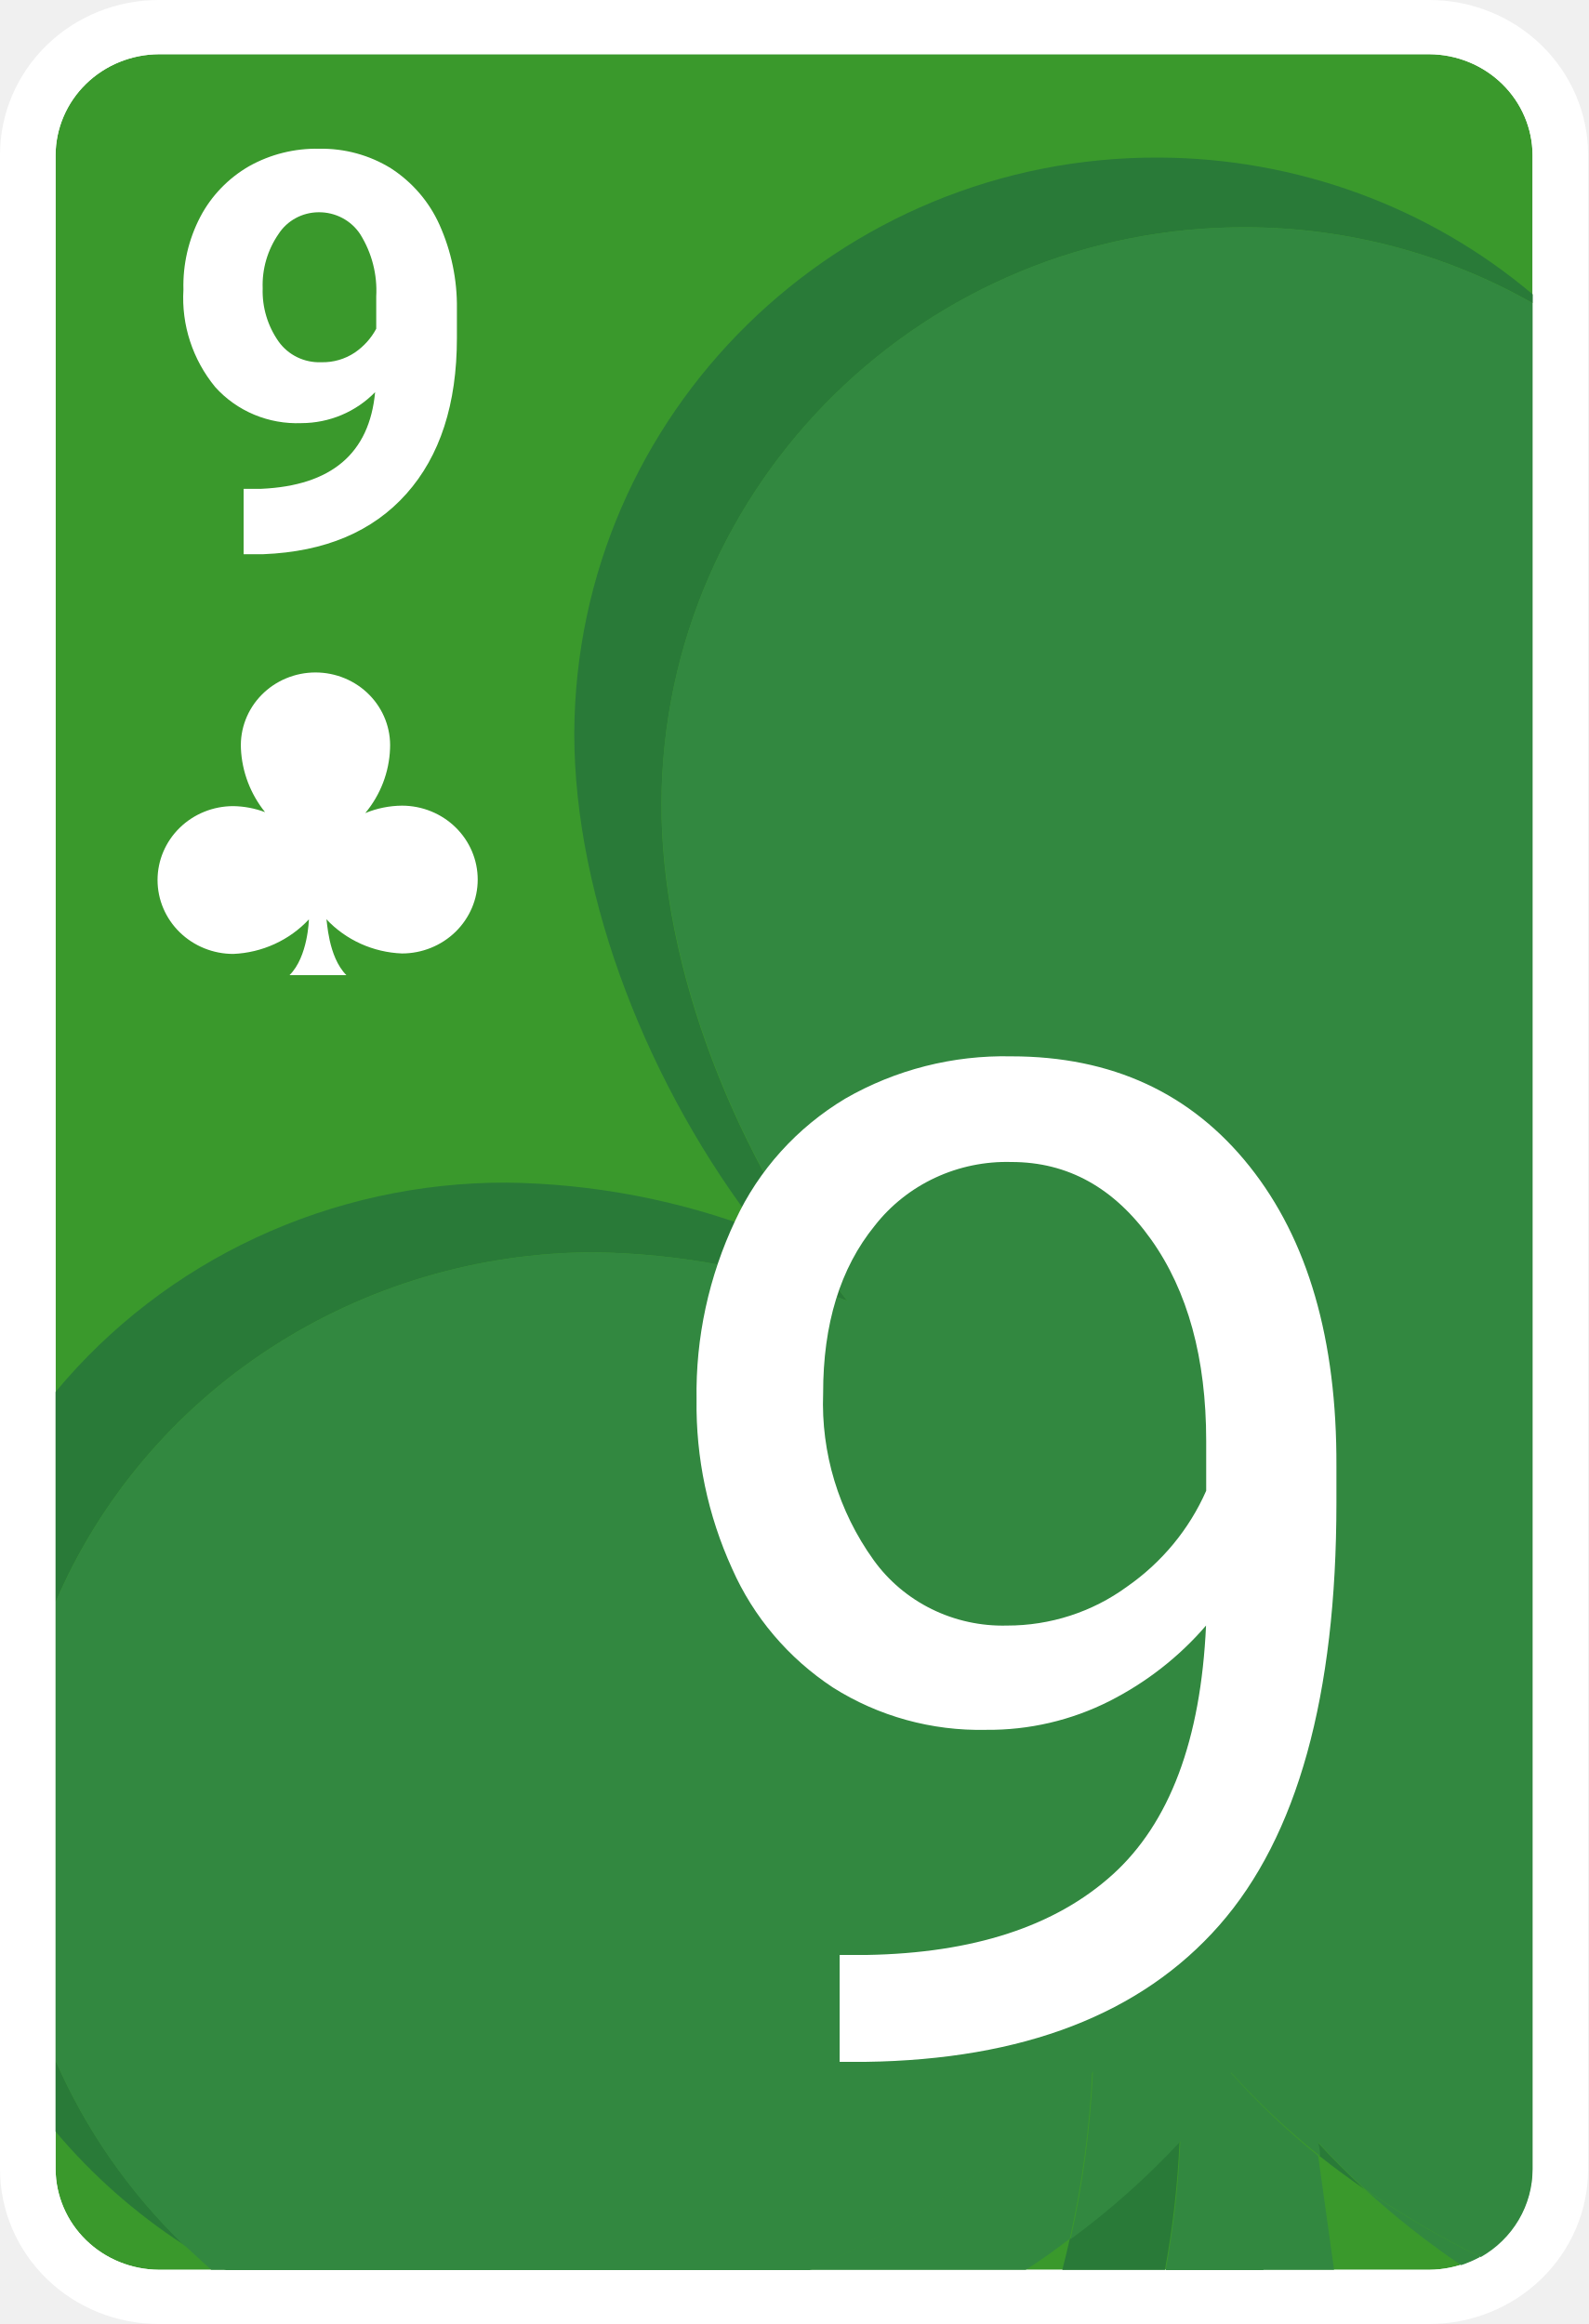
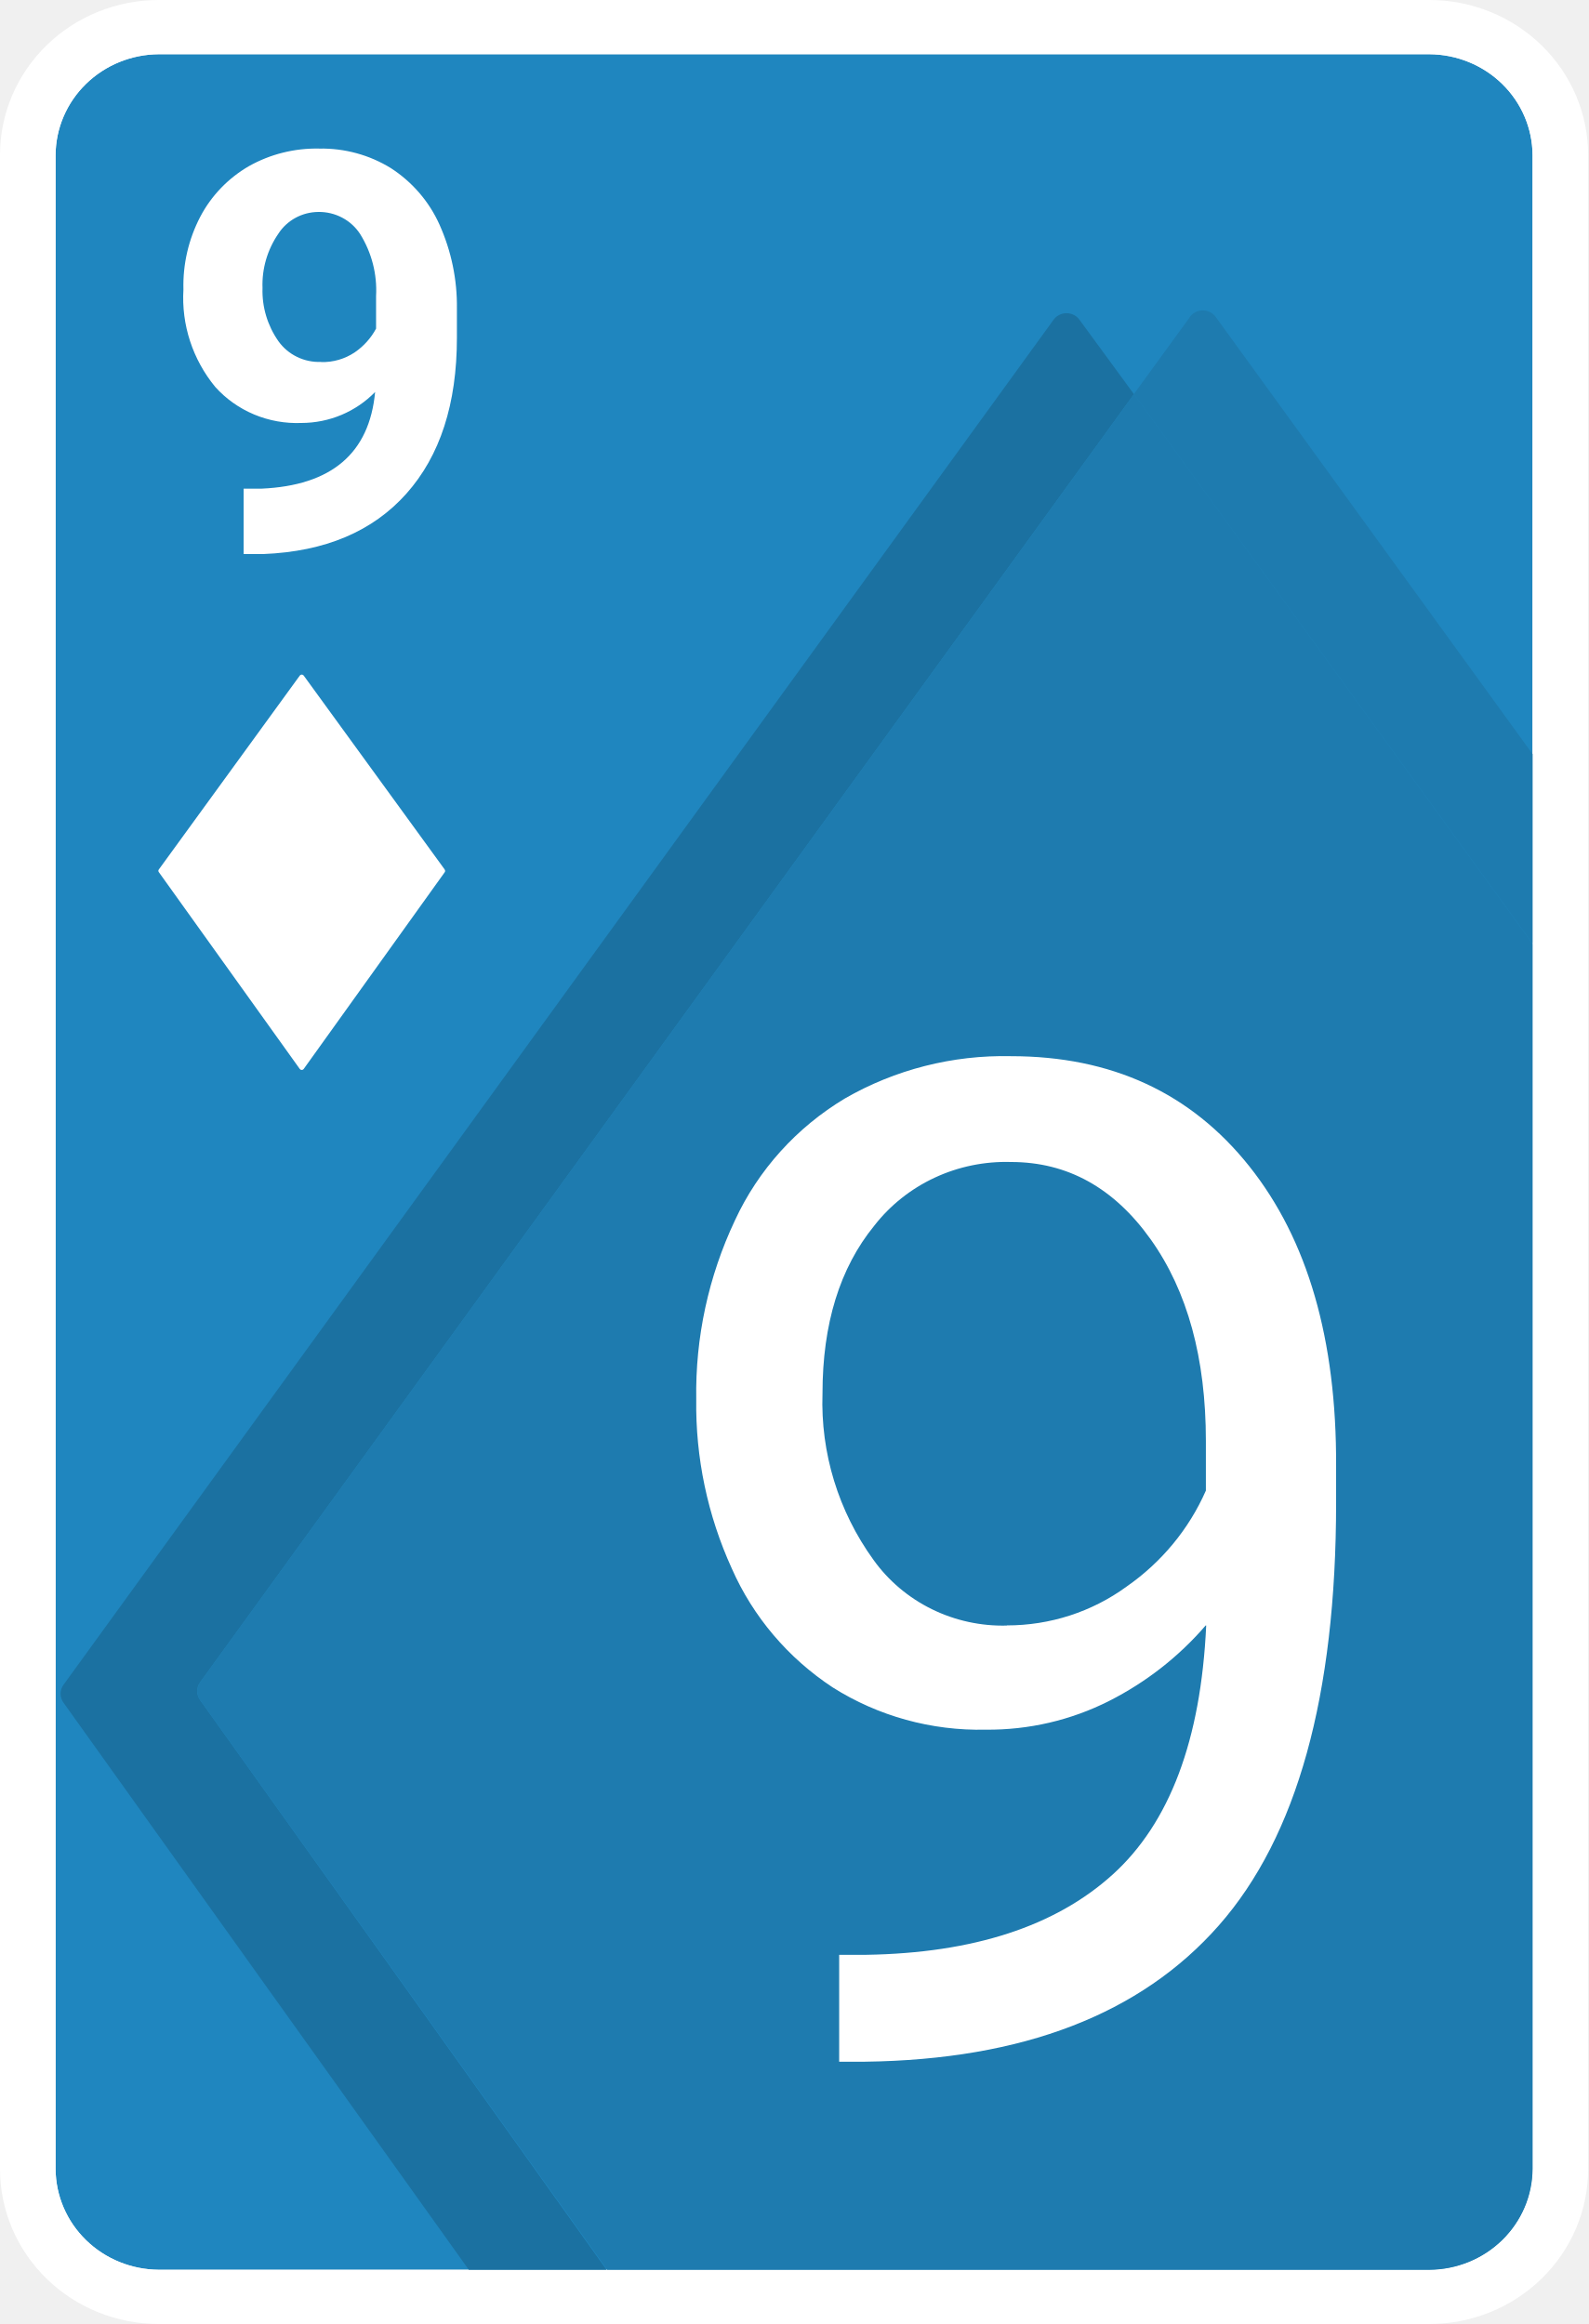
<svg xmlns="http://www.w3.org/2000/svg" width="550" height="805" viewBox="0 0 550 805" fill="none">
-   <g clip-path="url(#clip0_18_437)">
-     <path d="M530.75 751.333C530.692 760.567 526.907 769.407 520.215 775.937C513.523 782.467 504.464 786.16 495 786.217H55C45.536 786.16 36.477 782.467 29.785 775.937C23.093 769.407 19.308 760.567 19.25 751.333V53.666C19.308 44.432 23.093 35.592 29.785 29.062C36.477 22.533 45.536 18.84 55 18.783H495C504.464 18.84 513.523 22.533 520.215 29.062C526.907 35.592 530.692 44.432 530.75 53.666V751.333Z" fill="#3A992C" />
+   <g clip-path="url(#clip0_18_513)">
+     <path d="M530.75 751.333C530.692 760.567 526.907 769.407 520.215 775.937C513.523 782.467 504.464 786.16 495 786.217H55C45.536 786.16 36.477 782.467 29.785 775.937C23.093 769.407 19.308 760.567 19.25 751.333V53.666C19.308 44.432 23.093 35.592 29.785 29.062C36.477 22.533 45.536 18.84 55 18.783H495C504.464 18.84 513.523 22.533 520.215 29.062C526.907 35.592 530.692 44.432 530.75 53.666V751.333Z" fill="#1F86BF" />
    <path d="M495 0H55C40.413 0 26.424 5.654 16.109 15.719C5.795 25.783 0 39.433 0 53.667L0 751.333C0 765.567 5.795 779.217 16.109 789.281C26.424 799.346 40.413 805 55 805H495C509.587 805 523.576 799.346 533.891 789.281C544.205 779.217 550 765.567 550 751.333V53.667C550 39.433 544.205 25.783 533.891 15.719C523.576 5.654 509.587 0 495 0ZM530.75 751.333C530.692 760.568 526.907 769.408 520.215 775.937C513.523 782.467 504.464 786.16 495 786.217H55C45.536 786.16 36.477 782.467 29.785 775.937C23.093 769.408 19.308 760.568 19.25 751.333V53.667C19.308 44.432 23.093 35.592 29.785 29.063C36.477 22.533 45.536 18.84 55 18.783H495C504.464 18.84 513.523 22.533 520.215 29.063C526.907 35.592 530.692 44.432 530.75 53.667V751.333Z" fill="white" />
-     <path d="M198.88 254.004C198.88 311.427 224.895 377.062 263.23 426.435C235.182 415.681 205.364 409.989 175.23 409.637C145.332 409.591 115.803 416.079 88.812 428.626C61.82 441.172 38.051 459.458 19.25 482.141V554.967C34.637 519.147 60.505 488.547 93.618 466.994C126.731 445.441 165.621 433.891 205.425 433.787C235.557 434.161 265.37 439.851 293.425 450.585C254.925 401.212 228.855 335.524 229.075 278.154C229.625 167.064 320.925 78.246 431.805 78.729C466.6 78.854 500.746 87.924 530.805 105.025V101.966C494.89 71.604 449.02 54.794 401.5 54.579C290.62 54.042 199.43 142.914 198.88 254.004ZM63.58 777.468C44.725 759.228 29.671 737.595 19.25 713.766V738.346C31.96 753.437 46.878 766.619 63.525 777.468H63.58ZM370.48 775.536C369.678 779.128 368.816 782.706 367.895 786.27H403.425C406.154 771.552 407.845 756.67 408.485 741.727C396.936 754.139 384.211 765.459 370.48 775.536ZM456.17 741.888C456.642 743.476 456.9 745.118 456.94 746.771C461.89 750.742 467.17 754.553 472.505 758.31C466.785 752.943 461.285 747.576 456.17 741.888Z" fill="#297A38" />
-     <path d="M425.975 717.684C428.291 740.736 432.075 763.624 437.305 786.217H462L456.5 746.772C445.528 737.905 435.319 728.177 425.975 717.684ZM506 784.607C508.284 783.857 510.494 782.905 512.6 781.762C498.729 774.944 485.4 767.122 472.725 758.364C483.148 767.889 494.269 776.66 506 784.607ZM73.15 786.217H78.21L63.58 777.469L73.15 786.217ZM378.29 717.523C350.865 746.721 317.579 770.103 280.5 786.217H355.19C360.69 782.836 365.475 779.24 370.48 775.483C374.765 756.398 377.359 736.989 378.235 717.47L378.29 717.523Z" fill="#328840" />
-     <path d="M229.075 278.154C229.075 335.578 255.09 401.266 293.425 450.585C265.37 439.852 235.557 434.161 205.425 433.788C165.621 433.891 126.731 445.442 93.618 466.995C60.505 488.548 34.637 519.147 19.25 554.967V713.767C29.642 737.629 44.678 759.299 63.525 777.576C68.255 780.689 73.15 783.641 78.155 786.324H280.5C317.662 770.22 351.026 746.818 378.51 717.577C377.637 737.114 375.043 756.541 370.755 775.644C384.488 765.55 397.213 754.212 408.76 741.781C408.12 756.724 406.429 771.607 403.7 786.324H437.58C432.35 763.731 428.566 740.843 426.25 717.792C435.734 728.302 446.091 738.03 457.215 746.879C457.175 745.225 456.917 743.584 456.445 741.995C461.56 747.684 467.06 753.104 472.945 758.417C485.62 767.176 498.949 774.997 512.82 781.816C518.287 778.717 522.822 774.269 525.97 768.918C529.117 763.567 530.766 757.503 530.75 751.333V105.026C500.691 87.924 466.545 78.854 431.75 78.729C320.87 78.192 229.625 167.064 229.075 278.154Z" fill="#328840" />
-     <path d="M119.955 337.778H100.265C106.7 331.392 106.975 318.458 106.975 318.458C103.636 322.039 99.603 324.94 95.11 326.994C90.617 329.048 85.752 330.214 80.795 330.426C73.837 330.426 67.164 327.729 62.244 322.928C57.324 318.128 54.56 311.616 54.56 304.827C54.56 298.038 57.324 291.527 62.244 286.726C67.164 281.925 73.837 279.228 80.795 279.228C84.559 279.288 88.283 279.997 91.795 281.321C86.728 275.015 83.806 267.323 83.435 259.318C83.274 255.911 83.822 252.508 85.047 249.314C86.272 246.12 88.148 243.201 90.562 240.735C92.976 238.269 95.877 236.305 99.09 234.964C102.304 233.623 105.763 232.931 109.258 232.931C112.753 232.931 116.211 233.623 119.425 234.964C122.638 236.305 125.539 238.269 127.953 240.735C130.367 243.201 132.243 246.12 133.468 249.314C134.693 252.508 135.241 255.911 135.08 259.318C134.78 267.471 131.769 275.308 126.5 281.643C130.521 279.98 134.838 279.105 139.205 279.067C146.163 279.067 152.836 281.764 157.756 286.565C162.676 291.366 165.44 297.877 165.44 304.666C165.44 311.455 162.676 317.967 157.756 322.767C152.836 327.568 146.163 330.265 139.205 330.265C134.255 330.073 129.393 328.926 124.899 326.89C120.406 324.855 116.37 321.971 113.025 318.405C113.3 318.566 113.52 331.285 119.955 337.778ZM129.91 135.831C126.623 139.214 122.667 141.909 118.28 143.754C113.893 145.6 109.167 146.555 104.39 146.564C98.771 146.791 93.171 145.785 88.002 143.621C82.834 141.457 78.229 138.19 74.525 134.06C66.709 124.541 62.79 112.533 63.525 100.357C63.287 91.607 65.291 82.937 69.355 75.134C73.171 67.845 79.025 61.76 86.24 57.585C93.642 53.43 102.068 51.333 110.605 51.52C119.355 51.369 127.958 53.719 135.355 58.282C142.774 63.078 148.618 69.861 152.185 77.817C156.305 87 158.367 96.935 158.235 106.958V117.047C158.235 139.945 152.405 157.941 140.745 171.036C129.085 184.131 112.585 191.107 91.245 191.966H84.37V169.319H90.53C114.803 168.21 127.93 157.047 129.91 135.831ZM111.265 125.473C115.421 125.579 119.503 124.395 122.925 122.092C126.016 119.966 128.543 117.151 130.295 113.881V102.665C130.712 95.133 128.796 87.653 124.795 81.198C123.251 78.813 121.105 76.855 118.562 75.511C116.02 74.167 113.166 73.483 110.275 73.524C107.513 73.549 104.802 74.25 102.39 75.562C99.978 76.875 97.943 78.757 96.47 81.037C92.646 86.593 90.721 93.186 90.97 99.874C90.754 106.424 92.68 112.871 96.47 118.282C98.116 120.599 100.335 122.473 102.922 123.73C105.508 124.987 108.378 125.587 111.265 125.473ZM417.67 563.071C408.384 573.87 397.001 582.771 384.175 589.26C370.993 595.922 356.339 599.331 341.495 599.189C322.715 599.613 304.239 594.508 288.475 584.538C273.032 574.365 260.91 560.078 253.55 543.375C245.149 524.94 240.946 504.945 241.23 484.771C240.879 463.372 245.465 442.169 254.65 422.733C262.732 405.277 275.989 390.585 292.71 380.551C310.111 370.528 330.038 365.453 350.24 365.9C385 365.9 412.5 378.601 432.74 404.003C452.98 429.405 463.008 464.038 462.825 507.902V520.567C462.825 587.364 449.295 636.147 422.235 666.916C395.175 697.685 354.328 713.445 299.695 714.196H290.785V677.166H300.19C337.113 676.522 365.475 667.256 385.275 649.367C405.075 631.478 415.873 602.713 417.67 563.071ZM348.755 563.071C363.703 563.098 378.255 558.39 390.225 549.654C402.347 541.236 411.861 529.724 417.725 516.381V499.1C417.725 470.478 411.363 447.223 398.64 429.334C385.917 411.445 369.802 402.5 350.295 402.5C341.173 402.241 332.12 404.106 323.884 407.942C315.649 411.778 308.469 417.474 302.94 424.557C290.987 439.262 285.028 458.636 285.065 482.678C284.295 503.23 290.416 523.467 302.5 540.316C307.677 547.549 314.614 553.414 322.687 557.385C330.76 561.357 339.717 563.31 348.755 563.071Z" fill="white" />
+     <path d="M69.3 588.885C68.649 587.981 68.3 586.903 68.3 585.799C68.3 584.694 68.649 583.617 69.3 582.713L392.7 136.528L374 110.983C373.504 110.218 372.818 109.588 372.005 109.152C371.193 108.715 370.28 108.486 369.352 108.486C368.425 108.486 367.512 108.715 366.7 109.152C365.887 109.588 365.201 110.218 364.705 110.983L22 583.572C21.337 584.481 20.98 585.569 20.98 586.684C20.98 587.8 21.337 588.888 22 589.797L162.36 786.217H210.045L69.3 588.885Z" fill="#1B71A1" />
+     <path d="M411.95 110.016L392.7 136.474L530.75 326.83V261.195L421.19 110.016C420.694 109.251 420.008 108.622 419.195 108.185C418.383 107.748 417.47 107.52 416.542 107.52C415.615 107.52 414.702 107.748 413.89 108.185C413.077 108.622 412.391 109.251 411.895 110.016H411.95ZM69.3 582.712C68.649 583.616 68.3 584.694 68.3 585.798C68.3 586.903 68.649 587.98 69.3 588.884L210.32 786.216H495C504.464 786.16 513.523 782.467 520.215 775.937C526.907 769.407 530.692 760.567 530.75 751.333V326.937L392.7 136.528L69.3 582.712Z" fill="#1E7BAF" />
+     <path d="M129.91 135.777C126.623 139.16 122.666 141.856 118.28 143.701C113.893 145.546 109.167 146.502 104.39 146.51C98.771 146.737 93.171 145.731 88.002 143.567C82.834 141.403 78.228 138.136 74.525 134.006C66.709 124.488 62.79 112.479 63.525 100.303C63.287 91.553 65.291 82.883 69.355 75.08C73.171 67.791 79.025 61.706 86.24 57.531C93.642 53.376 102.068 51.279 110.605 51.467C119.355 51.315 127.958 53.666 135.355 58.229C142.774 63.025 148.618 69.808 152.185 77.763C156.304 86.946 158.367 96.881 158.235 106.904V116.994C158.235 139.891 152.405 157.888 140.745 170.982C129.085 184.077 112.585 191.054 91.245 191.912H84.37V169.265H90.53C114.803 168.192 127.93 157.029 129.91 135.777ZM111.21 125.419C115.365 125.525 119.448 124.341 122.87 122.038C125.961 119.913 128.488 117.098 130.24 113.827V102.557C130.657 95.025 128.74 87.545 124.74 81.091C123.2 78.702 121.054 76.741 118.511 75.396C115.968 74.052 113.112 73.37 110.22 73.416C107.458 73.441 104.747 74.142 102.335 75.455C99.923 76.768 97.888 78.65 96.415 80.93C92.591 86.485 90.666 93.079 90.915 99.767C90.699 106.317 92.625 112.764 96.415 118.174C98.061 120.492 100.28 122.366 102.867 123.623C105.453 124.88 108.323 125.479 111.21 125.366V125.419ZM417.56 563.017C408.274 573.817 396.89 582.717 384.065 589.207C370.883 595.868 356.229 599.277 341.385 599.135C322.605 599.559 304.129 594.454 288.365 584.484C272.922 574.312 260.8 560.024 253.44 543.322C245.039 524.886 240.836 504.892 241.12 484.718C240.769 463.318 245.355 442.115 254.54 422.679C262.622 405.223 275.879 390.531 292.6 380.497C309.999 370.469 329.928 365.394 350.13 365.846C384.89 365.846 412.39 378.547 432.63 403.949C452.87 429.352 462.898 463.984 462.715 507.848V520.567C462.715 587.364 449.185 636.147 422.125 666.916C395.065 697.685 354.218 713.427 299.585 714.143H290.62V677.113H300.08C337.077 676.504 365.475 667.256 385.275 649.367C405.075 631.478 415.892 602.713 417.725 563.071L417.56 563.017ZM348.645 563.017C363.592 563.044 378.145 558.336 390.115 549.601C402.237 541.182 411.751 529.671 417.615 516.327V499.1C417.615 470.478 411.253 447.223 398.53 429.334C385.807 411.445 369.673 402.5 350.13 402.5C341.006 402.227 331.948 404.087 323.71 407.924C315.473 411.761 308.295 417.464 302.775 424.557C290.822 439.226 284.845 458.6 284.845 482.678C284.139 503.255 290.338 523.493 302.5 540.316C307.677 547.549 314.614 553.414 322.687 557.385C330.76 561.357 339.717 563.31 348.755 563.071L348.645 563.017ZM154 301.178L105.16 233.987C105.083 233.887 104.983 233.806 104.869 233.75C104.754 233.694 104.628 233.665 104.5 233.665C104.372 233.665 104.246 233.694 104.131 233.75C104.016 233.806 103.917 233.887 103.84 233.987L55 301.178C54.897 301.309 54.842 301.469 54.842 301.634C54.842 301.799 54.897 301.959 55 302.09L103.84 370.3C103.917 370.4 104.016 370.481 104.131 370.537C104.246 370.593 104.372 370.622 104.5 370.622C104.628 370.622 104.754 370.593 104.869 370.537C104.983 370.481 105.083 370.4 105.16 370.3L154 302.144C154.103 302.013 154.158 301.852 154.158 301.688C154.158 301.523 154.103 301.362 154 301.231V301.178Z" fill="white" />
  </g>
  <defs>
-     <clipPath id="clip0_18_437">
+     <clipPath id="clip0_18_513">
      <rect width="550" height="805" fill="white" />
    </clipPath>
  </defs>
</svg>
